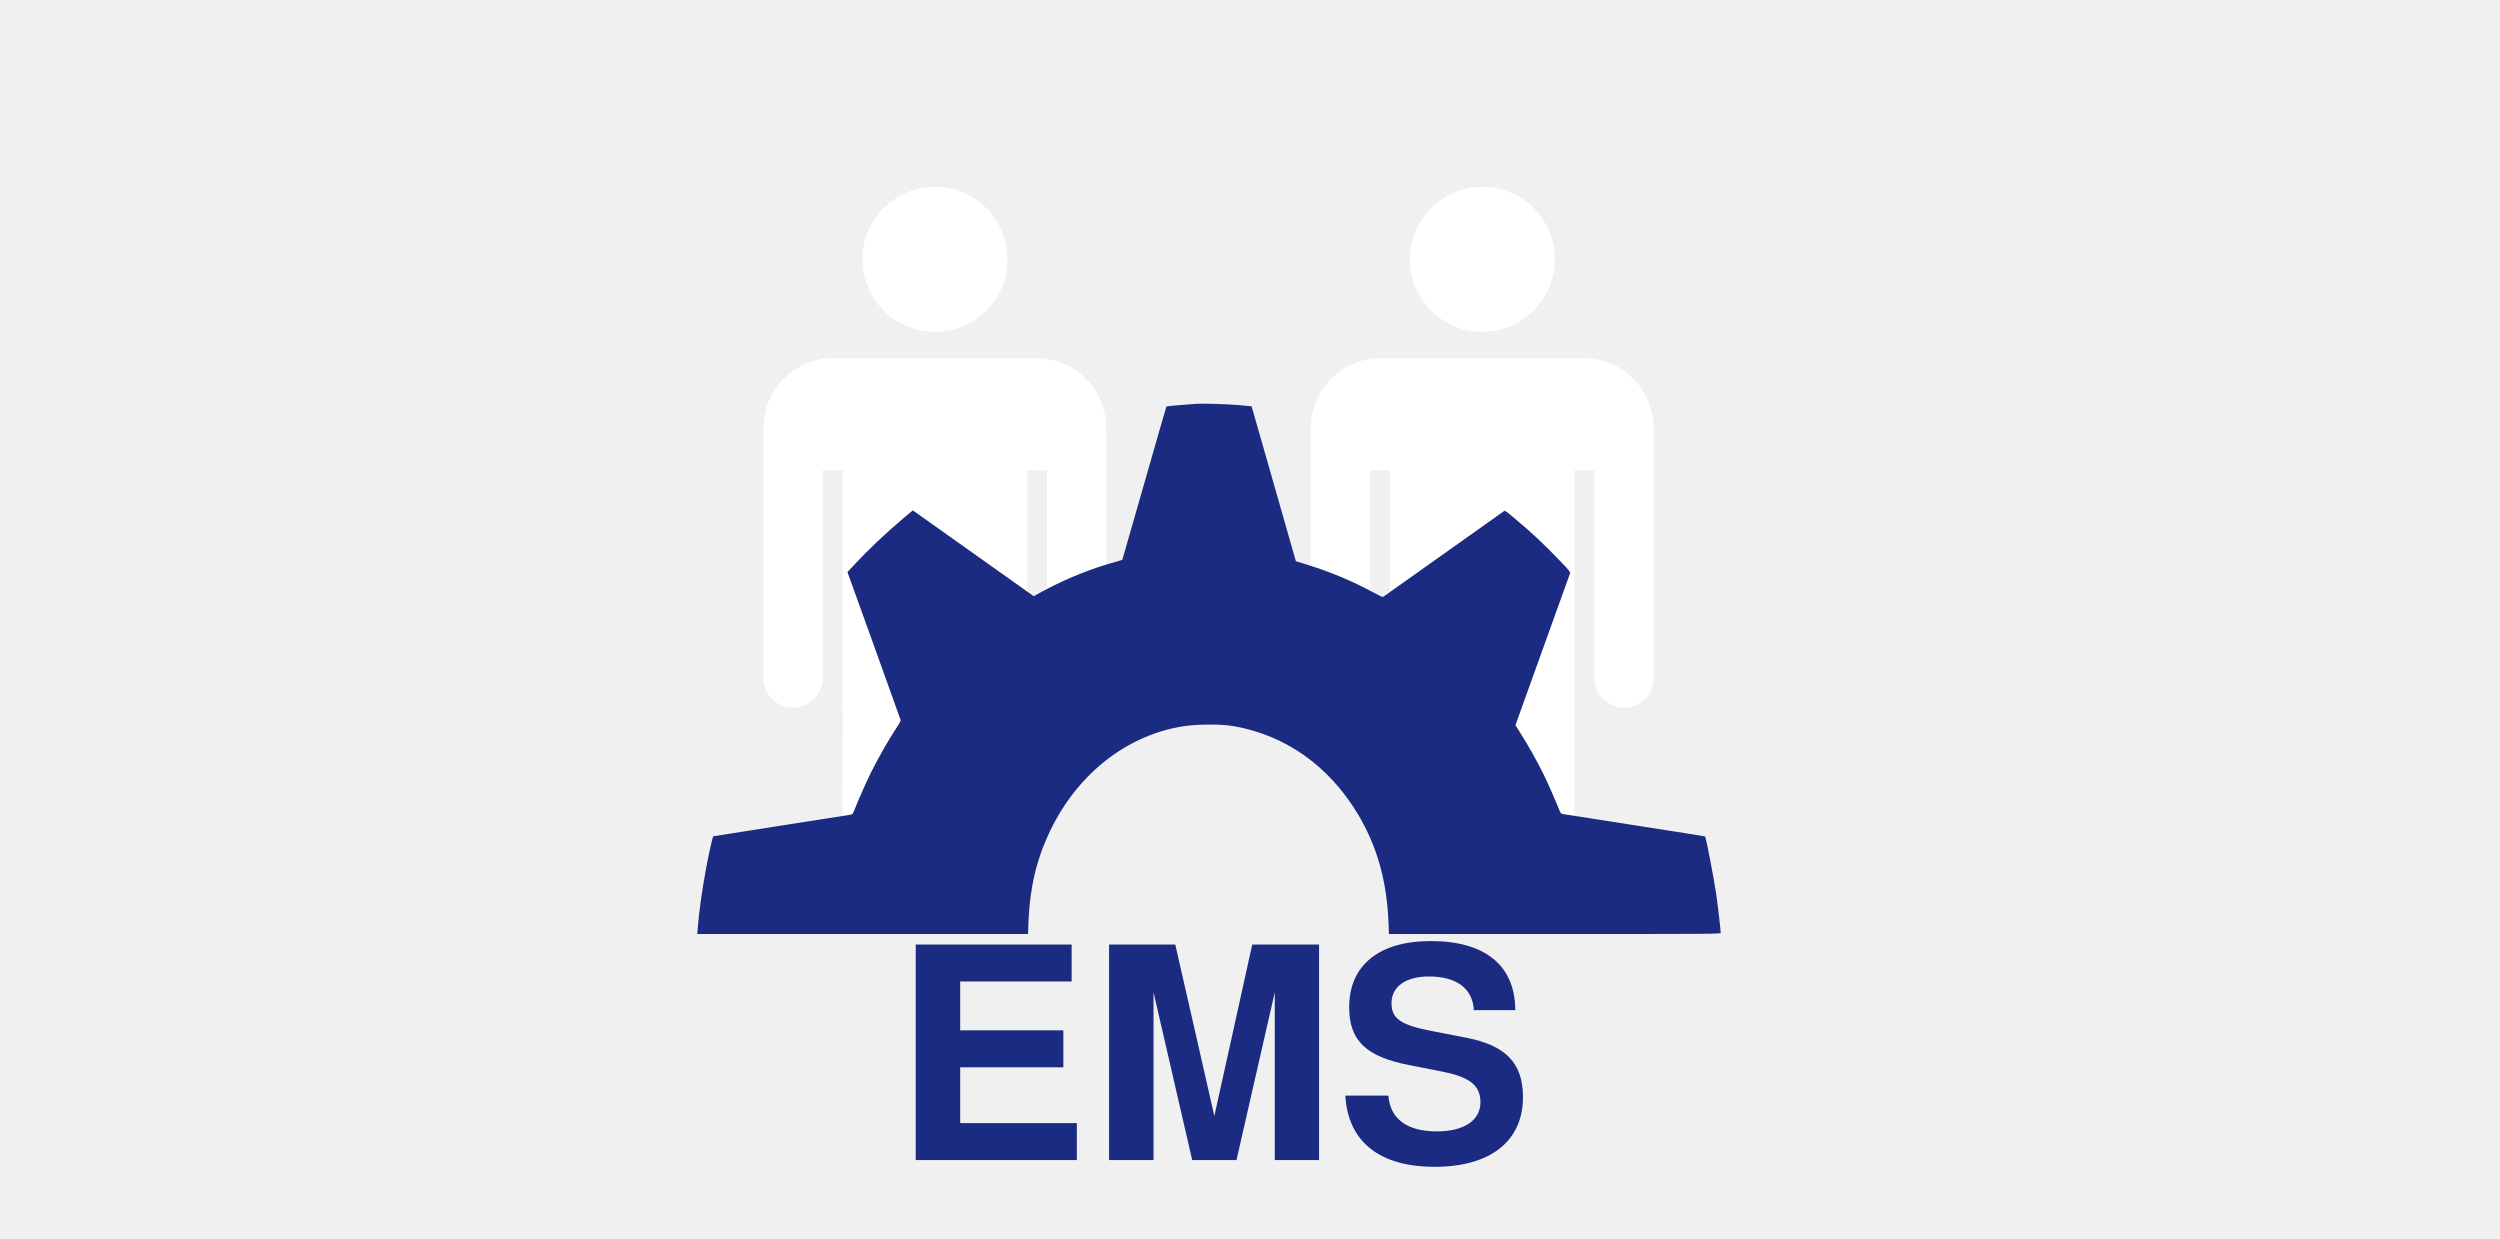
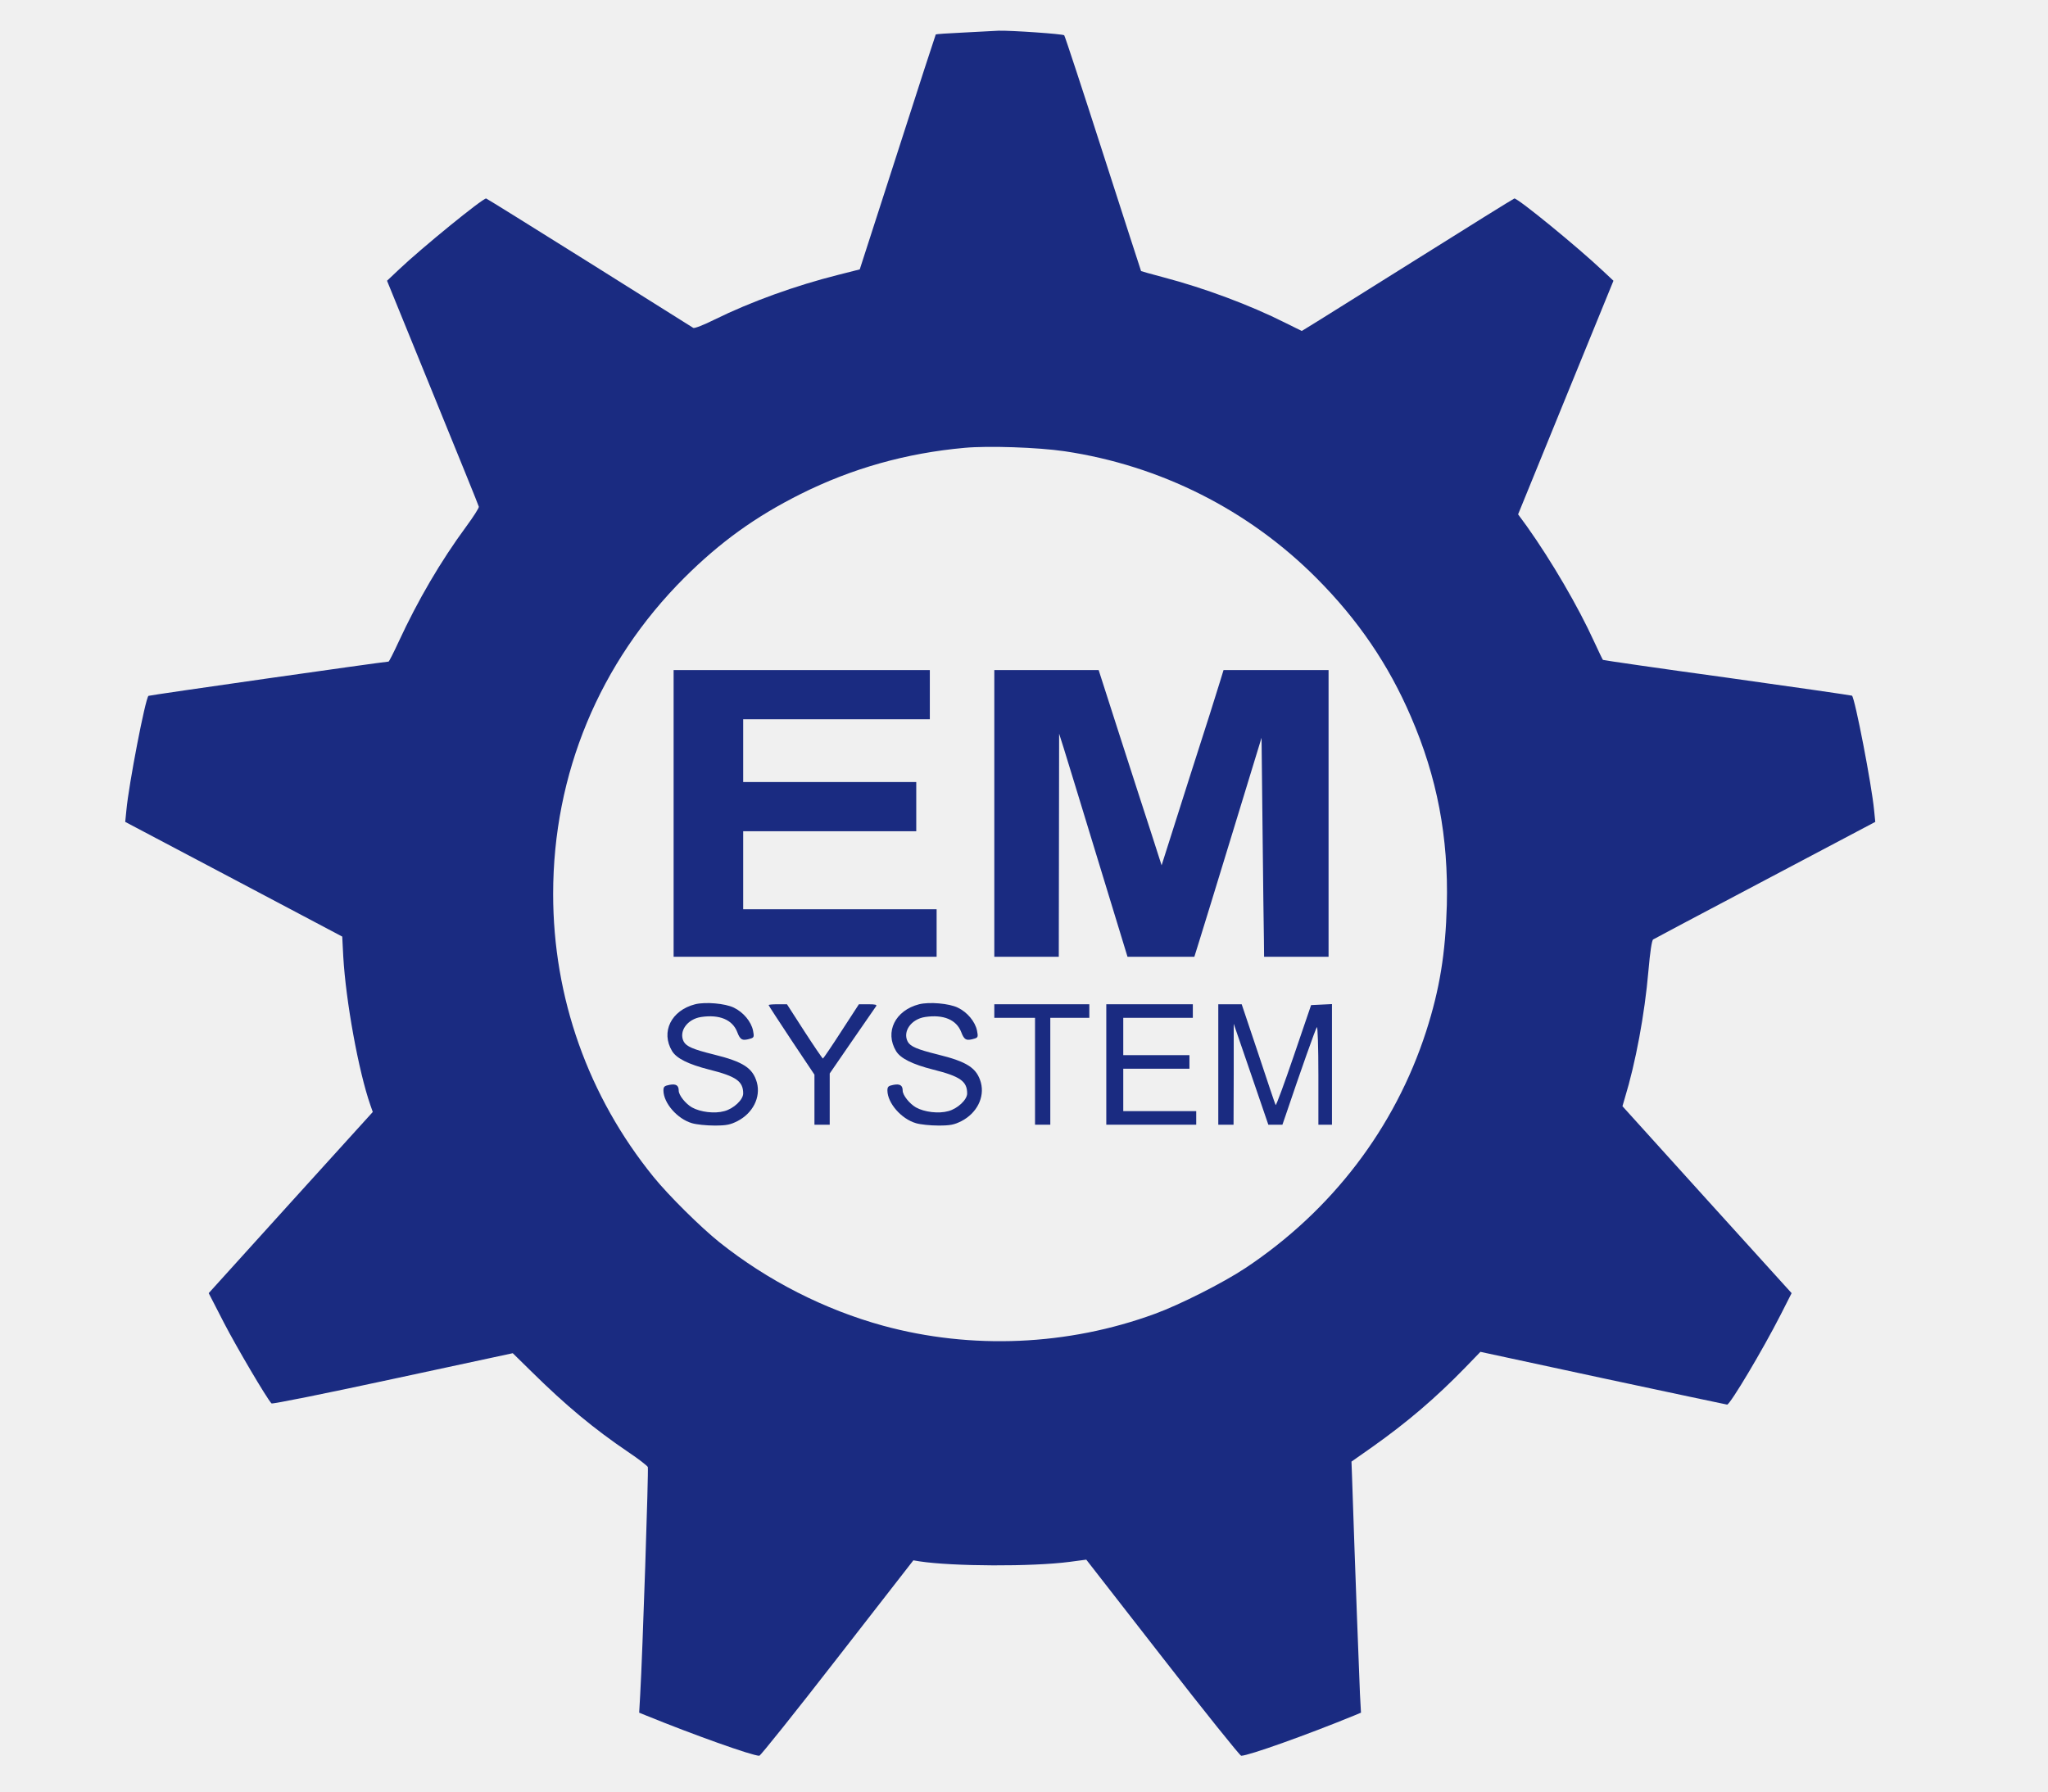
- <svg xmlns="http://www.w3.org/2000/svg" width="1920" height="951" style="vector-effect: non-scaling-stroke;" preserveAspectRatio="xMidYMid meet">
+ <svg xmlns="http://www.w3.org/2000/svg" width="1207" height="1056" preserveAspectRatio="xMidYMid meet">
  <g>
-     <rect fill="none" id="canvas_background" height="953" width="1922" y="-1" x="-1" />
+     <rect fill="none" id="canvas_background" height="602" width="802" y="-1" x="-1" />
  </g>
  <g>
-     <path transform="rotate(-180, 1172.8, 587.434)" id="svg_7" d="m1136.495,547.102l-0.117,88.718l72.842,1.868l-1.984,-100.508" stroke-opacity="null" stroke-width="null" stroke="null" fill="#ffffff" />
-     <path id="svg_5" d="m1082.741,199.174c0,-30.76 24.916,-55.676 55.676,-55.676c30.76,0 55.676,24.916 55.676,55.676c0,30.76 -24.916,55.676 -55.676,55.676c-30.76,0 -55.676,-24.916 -55.676,-55.676zm187.191,157.598l0,-28.118c0,-29.584 -23.969,-53.571 -53.571,-53.571l-156.063,0c-29.584,0 -53.571,23.986 -53.571,53.571l0,28.118c-0.052,0.638 -0.086,1.294 -0.086,1.958l0,161.954c0,12.584 10.195,22.779 22.779,22.779c12.567,0 22.788,-10.195 22.788,-22.779l0,-159.556l15.275,0l0,182.352l0.112,0l141.512,0l0.095,0l0,-182.352l15.275,0l0,159.547c0,12.584 10.221,22.788 22.788,22.788c12.584,0 22.779,-10.203 22.779,-22.788l0,-161.954c-0.009,-0.673 -0.06,-1.311 -0.112,-1.949l0,0z" stroke-opacity="null" stroke-width="null" stroke="null" fill="#ffffff" />
-     <path id="svg_3" d="m662.37,199.174c0,-30.76 24.916,-55.676 55.676,-55.676c30.76,0 55.676,24.916 55.676,55.676c0,30.76 -24.916,55.676 -55.676,55.676c-30.76,0 -55.676,-24.916 -55.676,-55.676zm187.191,157.598l0,-28.118c0,-29.584 -23.969,-53.571 -53.571,-53.571l-156.063,0c-29.584,0 -53.571,23.986 -53.571,53.571l0,28.118c-0.052,0.638 -0.086,1.294 -0.086,1.958l0,161.954c0,12.584 10.195,22.779 22.779,22.779c12.567,0 22.788,-10.195 22.788,-22.779l0,-159.556l15.275,0l0,182.352l0.112,0l141.512,0l0.095,0l0,-182.352l15.275,0l0,159.547c0,12.584 10.221,22.788 22.788,22.788c12.584,0 22.779,-10.203 22.779,-22.788l0,-161.954c-0.009,-0.673 -0.06,-1.311 -0.112,-1.949l0,0z" stroke-opacity="null" stroke-width="null" stroke="null" fill="#ffffff" />
-     <path id="svg_6" d="m647.174,542.113l-0.117,88.718l72.842,1.868l-1.984,-100.508" stroke-opacity="null" stroke-width="null" stroke="null" fill="#ffffff" />
-     <g id="svg_1" fill="#000000" transform="translate(0, 948) scale(0.1, -0.1)">
-       <path fill="#1a2b81" id="svg_2" d="m9182.347,6378.506c-85.43,-5.71 -222.301,-18.168 -224.138,-20.245c-1.378,-1.038 -77.162,-265.255 -169.022,-586.053c-91.401,-321.317 -167.644,-586.572 -169.022,-589.168c-1.378,-2.595 -17.453,-8.825 -35.825,-13.496c-197.04,-52.947 -396.835,-132.887 -577.34,-230.995l-67.976,-37.375l-396.835,281.866c-218.167,154.689 -427.149,303.149 -464.352,329.622l-67.058,47.756l-75.325,-62.81c-134.575,-113.681 -268.69,-240.858 -377.085,-357.653l-50.064,-53.466l203.011,-563.213c111.61,-309.897 203.929,-567.366 205.307,-572.557c1.378,-5.71 -6.889,-22.84 -22.965,-46.718c-63.383,-95.513 -141.924,-232.553 -203.47,-354.539c-32.61,-65.405 -108.854,-236.705 -127.685,-288.614c-11.482,-30.107 -14.698,-34.779 -27.558,-37.375c-7.808,-1.557 -247.563,-38.932 -533.247,-83.574c-285.225,-44.642 -521.305,-81.497 -523.602,-82.535c-5.512,-2.076 -34.907,-134.964 -59.25,-267.851c-27.099,-146.384 -51.901,-325.989 -60.628,-442.784l-3.215,-39.97l1269.964,0l1270.424,0l2.756,82.016c7.808,199.85 36.744,368.035 90.482,524.281c180.046,522.724 581.474,893.355 1067.413,984.196c114.366,21.802 315.539,24.397 420.259,5.71c395.457,-70.077 725.694,-302.63 947.077,-667.031c151.569,-249.163 227.813,-519.091 240.673,-847.156l3.215,-82.016l1273.639,0c1232.302,0 1274.098,0.519 1274.098,9.344c0,20.245 -23.884,225.285 -34.907,299.515c-18.372,125.101 -78.081,433.96 -84.971,440.708c-0.919,1.038 -244.807,39.451 -541.515,85.65c-296.708,46.199 -546.108,85.131 -553.916,86.688c-11.942,2.595 -15.616,7.267 -27.099,37.375c-17.913,47.237 -90.023,210.751 -115.744,262.66c-56.953,114.719 -117.581,222.171 -186.476,331.699l-31.692,50.352l207.604,577.748c114.366,317.164 209.441,582.42 211.737,588.649c3.215,9.344 -5.512,20.764 -70.732,88.764c-129.523,134.964 -214.034,214.384 -349.987,329.103c-75.325,63.329 -78.54,65.405 -88.645,58.138c-11.942,-8.825 -918.6,-651.978 -926.867,-657.688c-3.215,-2.076 -41.337,16.092 -84.971,39.97c-151.11,82.016 -321.969,153.132 -497.422,207.636l-87.267,26.993l-169.482,593.84c-93.238,327.027 -169.941,594.878 -170.4,595.397c-0.459,0.519 -44.093,4.672 -96.912,9.344c-96.912,8.305 -277.417,13.496 -332.992,9.863z" />
+     <g id="svg_1" fill="#000000" transform="translate(0, 1056) scale(0.1, -0.1)">
+       <path fill="#1a2b81" id="svg_2" d="m5676,10368c-88,-4 -160,-9 -161,-11c-1,-1 -103,-313 -225,-694l-223,-691l-126,-32c-251,-63 -515,-158 -730,-264c-62,-31 -118,-53 -125,-49c-6,4 -282,177 -613,385c-332,208 -605,378 -608,378c-22,0 -379,-291 -512,-417l-72,-68l269,-660c148,-363 271,-665 272,-672c2,-6 -31,-58 -73,-115c-153,-208 -286,-436 -399,-680c-30,-65 -57,-118 -60,-118c-51,-4 -1411,-198 -1415,-202c-19,-18 -116,-522 -130,-673l-7,-70l640,-338l639,-338l6,-117c15,-263 90,-677 160,-877l14,-40l-484,-534l-483,-534l90,-175c74,-143 250,-442 280,-475c4,-5 326,60 715,144l707,152l112,-110c201,-198 364,-334 569,-473c60,-40 111,-80 115,-88c5,-14 -31,-1104 -45,-1342l-6,-106l39,-16c280,-114 627,-238 669,-238c7,0 214,259 460,576l448,576l36,-6c197,-30 664,-32 885,-3l98,13l450,-578c247,-318 456,-578 463,-578c43,0 387,123 668,238l38,16l-6,110c-4,88 -28,715 -47,1290l-3,80l121,85c208,147 376,291 549,469l90,93l724,-156c398,-85 727,-155 730,-155c18,1 209,321 316,531l64,126l-499,551l-498,551l14,48c63,206 117,493 139,749c10,114 20,181 28,186c6,4 304,162 660,350l649,343l-7,70c-14,148 -112,655 -130,674c-3,2 -334,50 -735,106c-401,55 -731,103 -733,105c-3,3 -26,52 -53,110c-93,204 -250,473 -395,677l-52,71l281,689l281,688l-62,58c-148,140 -499,427 -522,427c-3,0 -272,-167 -598,-372c-326,-204 -606,-380 -624,-390l-31,-19l-99,49c-205,103 -472,203 -715,267c-72,19 -132,36 -133,37c-1,2 -102,314 -224,693c-122,380 -225,693 -229,697c-8,8 -313,29 -387,27c-27,-1 -122,-6 -209,-11zm598,-2468c565,-84 1085,-346 1486,-749c243,-244 423,-508 555,-815c155,-358 222,-711 212,-1111c-8,-286 -42,-496 -122,-745c-184,-569 -555,-1056 -1065,-1395c-131,-87 -388,-217 -534,-270c-512,-188 -1081,-212 -1601,-70c-346,95 -680,265 -965,492c-111,89 -299,275 -389,386c-385,475 -591,1057 -591,1667c0,708 273,1365 774,1865c211,210 419,360 685,493c302,151 622,241 965,272c140,13 433,3 590,-20z" />
+       <path fill="#1a2b81" id="svg_3" d="m3970,5765l0,-845l775,0l775,0l0,140l0,140l-570,0l-570,0l0,230l0,230l510,0l510,0l0,145l0,145l-510,0l-510,0l0,185l0,185l550,0l550,0l0,145l0,145l-755,0l-755,0l0,-845z" />
+       <path fill="#1a2b81" id="svg_4" d="m5860,5765l0,-845l190,0l190,0l1,658l1,657l27,-85c15,-47 105,-343 201,-657l175,-573l197,0l197,0l29,93c16,50 105,341 198,645l169,553l6,-548c3,-302 7,-592 8,-645l1,-98l190,0l190,0l0,845l0,845l-310,0l-309,0l-19,-62c-10,-35 -92,-294 -183,-576l-163,-513l-62,193c-35,106 -118,365 -186,575l-123,383l-307,0l-308,0l0,-845z" />
+       <path fill="#1a2b81" id="svg_5" d="m4097,4640c-141,-36 -204,-163 -136,-276c26,-43 96,-78 218,-109c160,-40 201,-69 201,-141c0,-37 -57,-90 -111,-104c-57,-16 -141,-6 -191,22c-38,22 -78,72 -78,99c0,31 -16,41 -54,34c-31,-6 -36,-11 -36,-34c1,-74 82,-167 168,-192c26,-8 86,-14 133,-14c71,0 93,5 135,26c91,47 138,140 115,227c-24,86 -80,123 -255,166c-121,30 -160,47 -176,75c-32,60 20,134 103,146c107,16 184,-16 212,-89c18,-48 31,-53 80,-38c19,6 20,12 13,47c-11,53 -57,108 -113,135c-51,25 -168,35 -228,20z" />
+       <path fill="#1a2b81" id="svg_6" d="m5417,4640c-141,-36 -204,-163 -136,-276c26,-43 96,-78 218,-109c160,-40 201,-69 201,-141c0,-37 -57,-90 -111,-104c-57,-16 -141,-6 -191,22c-38,22 -78,72 -78,99c0,31 -16,41 -54,34c-31,-6 -36,-11 -36,-34c1,-74 82,-167 168,-192c26,-8 86,-14 133,-14c71,0 93,5 135,26c91,47 138,140 115,227c-24,86 -80,123 -255,166c-121,30 -160,47 -176,75c-32,60 20,134 103,146c107,16 184,-16 212,-89c18,-48 31,-53 80,-38c19,6 20,12 13,47c-11,53 -57,108 -113,135c-51,25 -168,35 -228,20z" />
+       <path fill="#1a2b81" id="svg_7" d="m4530,4635c0,-3 61,-96 135,-208l135,-202l0,-147l0,-148l45,0l45,0l0,151l0,151l132,192c72,105 136,197 141,204c7,9 -3,12 -46,12l-55,0l-104,-160c-56,-87 -105,-159 -108,-160c-3,0 -52,72 -109,160l-103,160l-54,0c-30,0 -54,-2 -54,-5z" />
+       <path fill="#1a2b81" id="svg_8" d="m5860,4600l0,-40l120,0l120,0l0,-315l0,-315l45,0l45,0l0,315l0,315l115,0l115,0l0,40l0,40l-280,0l-280,0l0,-40z" />
+       <path fill="#1a2b81" id="svg_9" d="m6520,4285l0,-355l265,0l265,0l0,40l0,40l-215,0l-215,0l0,125l0,125l195,0l195,0l0,40l0,40l-195,0l-195,0l0,110l0,110l205,0l205,0l0,40l0,40l-255,0l-255,0l0,-355z" />
+       <path fill="#1a2b81" id="svg_10" d="m7180,4285l0,-355l45,0l45,0l1,298l0,297l102,-297l102,-298l42,0l41,0l20,58c87,258 176,509 183,517c5,5 9,-118 9,-283l0,-292l40,0l40,0l0,355l0,356l-61,-3l-62,-3l-102,-299c-56,-164 -104,-295 -107,-290c-3,5 -49,141 -102,302l-98,292l-69,0l-69,0l0,-355z" />
    </g>
-     <text font-weight="bold" style="cursor: move;" transform="matrix(9.46024, 0, 0, 9.46024, -9644.74, -7676.19)" xml:space="preserve" text-anchor="start" font-family="Helvetica, Arial, sans-serif" font-size="24" id="svg_8" y="905.595" x="1091.953" stroke-width="null" fill="#1a2b81">EMS</text>
  </g>
</svg>
